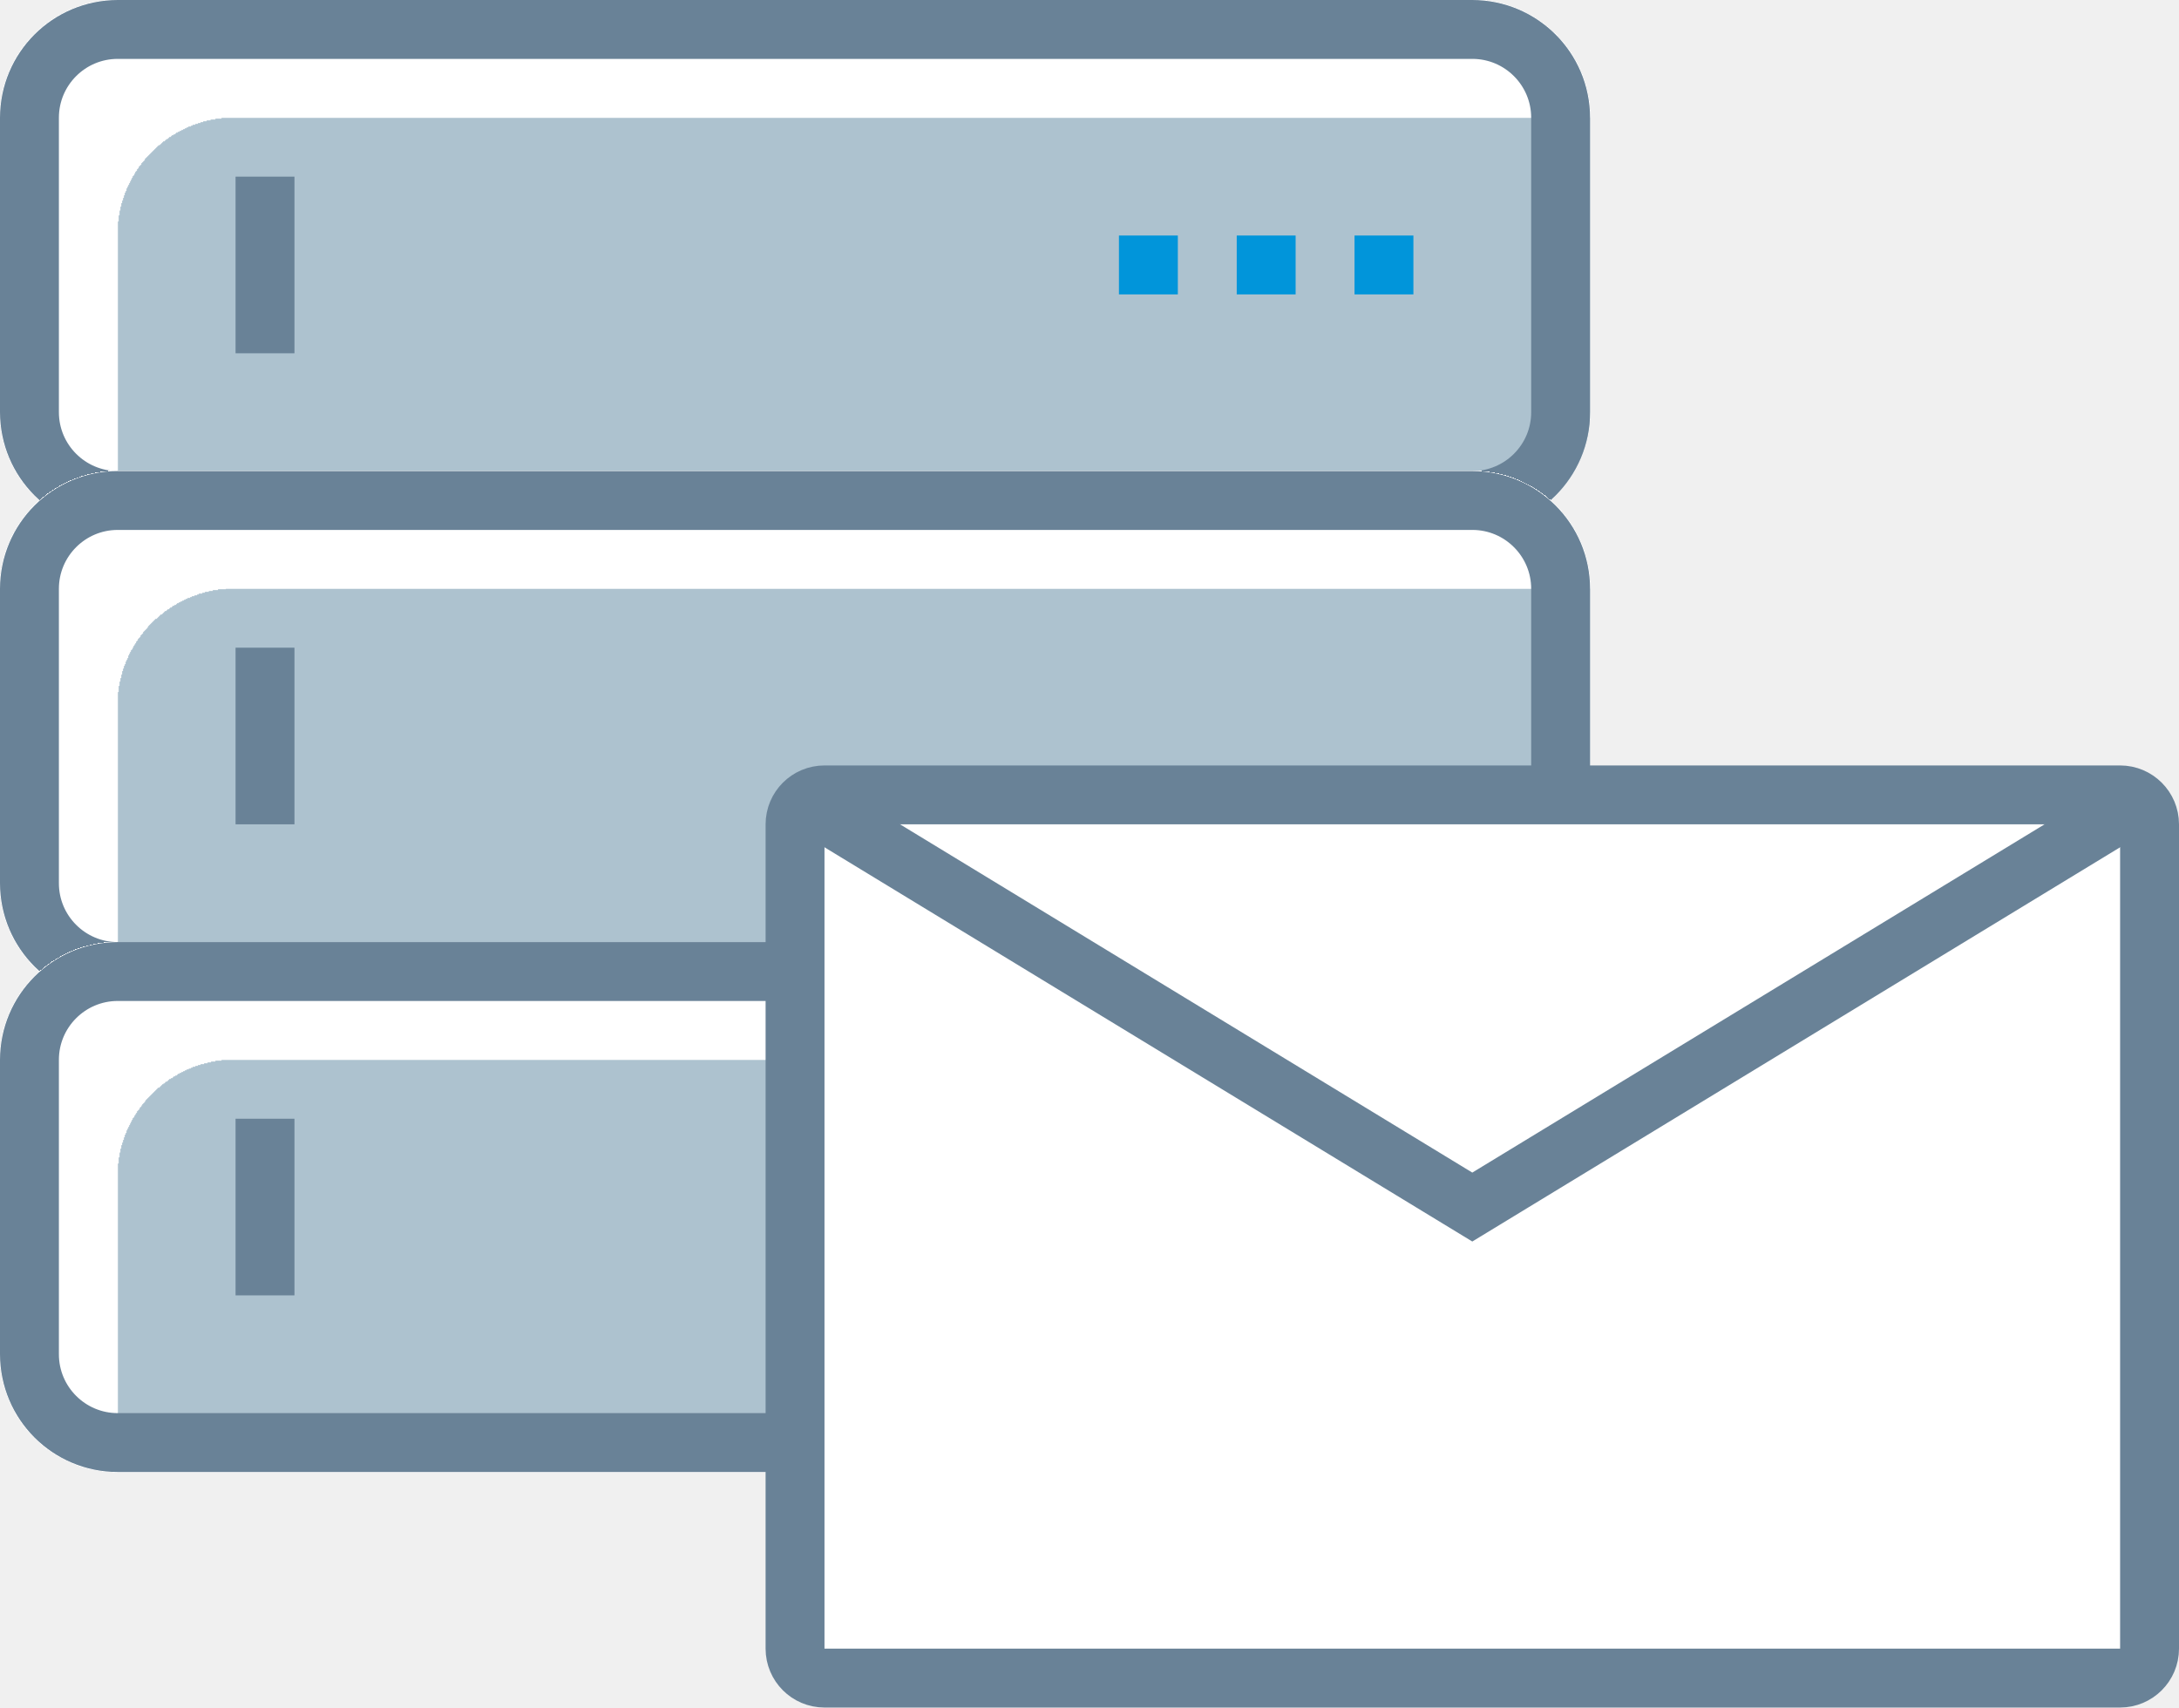
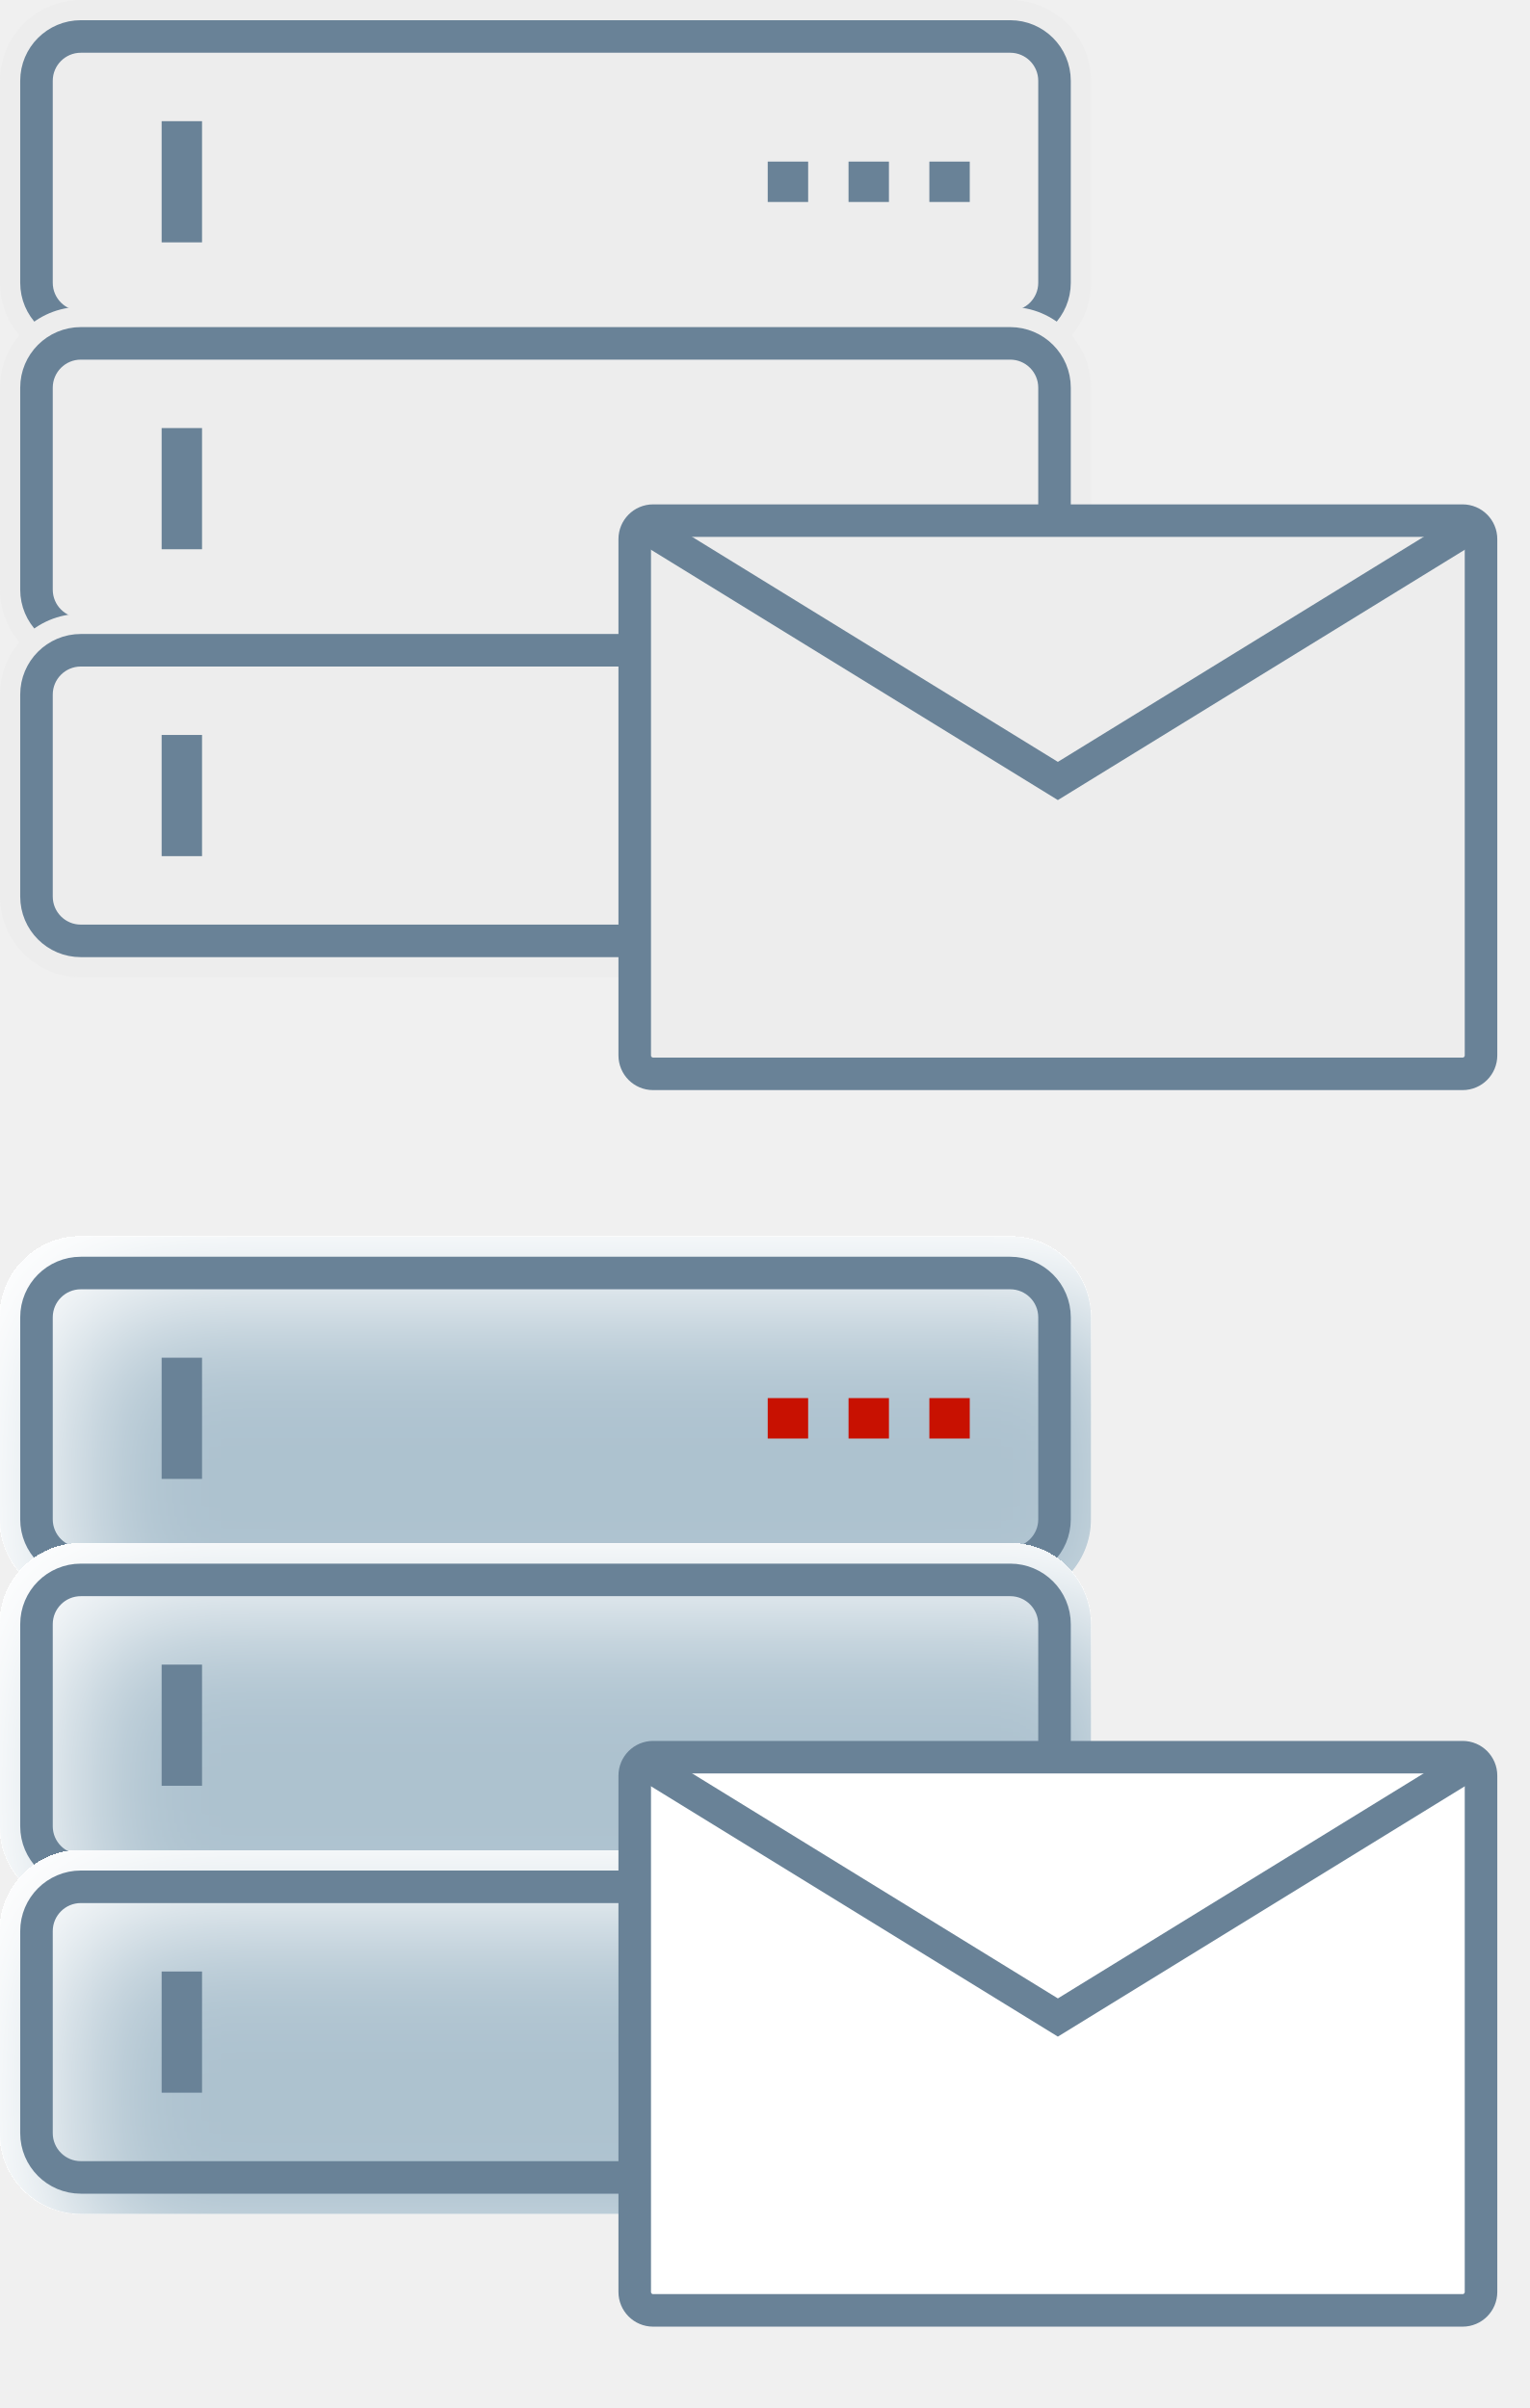
- <svg xmlns="http://www.w3.org/2000/svg" width="37" height="29" viewBox="0 0 37 29" fill="none">
-   <g filter="url(#filter0_i_687_230)">
-     <rect width="27" height="9" rx="2" fill="#ADC2CF" />
+ <svg xmlns="http://www.w3.org/2000/svg" width="47" height="74" viewBox="0 0 47 74" fill="none">
+   <g filter="url(#filter0_i_1214_218)">
+     <path d="M31.035 38H2.483C1.112 38 0 39.112 0 40.483V46.69C0 48.061 1.112 49.172 2.483 49.172H31.035C32.406 49.172 33.517 48.061 33.517 46.69V40.483C33.517 39.112 32.406 38 31.035 38Z" fill="#ADC2CF" />
  </g>
-   <rect x="0.5" y="0.5" width="26" height="8" rx="1.5" stroke="#698297" />
-   <g filter="url(#filter1_i_687_230)">
-     <rect y="8" width="27" height="9" rx="2" fill="#ADC2CF" />
+   <path d="M2.483 39.121H31.035C31.787 39.121 32.397 39.73 32.397 40.483V46.69C32.397 47.442 31.787 48.052 31.035 48.052H2.483C1.731 48.052 1.121 47.442 1.121 46.69V40.483C1.121 39.73 1.731 39.121 2.483 39.121Z" stroke="#698297" />
+   <g filter="url(#filter1_i_1214_218)">
+     <path d="M31.035 47.431H2.483C1.112 47.431 0 48.543 0 49.914V56.121C0 57.492 1.112 58.603 2.483 58.603H31.035C32.406 58.603 33.517 57.492 33.517 56.121V49.914C33.517 48.543 32.406 47.431 31.035 47.431Z" fill="#ADC2CF" />
  </g>
-   <rect x="0.5" y="8.5" width="26" height="8" rx="1.5" stroke="#698297" />
-   <g filter="url(#filter2_i_687_230)">
-     <rect y="16" width="27" height="9" rx="2" fill="#ADC2CF" />
+   <path d="M2.483 48.552H31.035C31.787 48.552 32.397 49.161 32.397 49.914V56.121C32.397 56.873 31.787 57.483 31.035 57.483H2.483C1.731 57.483 1.121 56.873 1.121 56.121V49.914C1.121 49.161 1.731 48.552 2.483 48.552Z" stroke="#698297" />
+   <g filter="url(#filter2_i_1214_218)">
+     <path d="M31.035 56.862H2.483C1.112 56.862 0 57.974 0 59.345V65.552C0 66.923 1.112 68.034 2.483 68.034H31.035C32.406 68.034 33.517 66.923 33.517 65.552V59.345C33.517 57.974 32.406 56.862 31.035 56.862Z" fill="#ADC2CF" />
  </g>
-   <rect x="0.5" y="16.5" width="26" height="8" rx="1.5" stroke="#698297" />
-   <rect x="4" y="3" width="1" height="3" fill="#698297" />
-   <rect x="4" y="11" width="1" height="3" fill="#698297" />
-   <rect x="4" y="19" width="1" height="3" fill="#698297" />
-   <rect x="23" y="4" width="1" height="1" fill="#0195DA" />
-   <rect x="21" y="4" width="1" height="1" fill="#0195DA" />
-   <rect x="19" y="4" width="1" height="1" fill="#0195DA" />
-   <rect x="13.5" y="13.5" width="23" height="15" rx="0.5" fill="white" stroke="#698297" />
-   <path d="M13.5 13.5L25 20.5L36.5 13.5" stroke="#698297" />
+   <path d="M2.483 57.983H31.035C31.787 57.983 32.397 58.593 32.397 59.345V65.552C32.397 66.304 31.787 66.914 31.035 66.914H2.483C1.731 66.914 1.121 66.304 1.121 65.552V59.345C1.121 58.593 1.731 57.983 2.483 57.983Z" stroke="#698297" />
+   <path d="M6.207 41.724H4.966V45.448H6.207V41.724Z" fill="#698297" />
+   <path d="M6.207 51.155H4.966V54.879H6.207V51.155Z" fill="#698297" />
+   <path d="M6.207 60.586H4.966V64.31H6.207V60.586Z" fill="#698297" />
+   <path d="M29.793 42.965H28.552V44.207H29.793V42.965Z" fill="#C81101" />
+   <path d="M27.31 42.965H26.069V44.207H27.31V42.965Z" fill="#C81101" />
+   <path d="M24.828 42.965H23.586V44.207H24.828V42.965Z" fill="#C81101" />
+   <path d="M44.935 54H20.065C19.753 54 19.5 54.254 19.5 54.567V70.433C19.5 70.746 19.753 71 20.065 71H44.935C45.247 71 45.5 70.746 45.5 70.433V54.567C45.5 54.254 45.247 54 44.935 54Z" fill="white" stroke="#698297" />
+   <path d="M19.5 54L32.5 62L45.5 54" stroke="#698297" />
+   <path d="M31.035 0H2.483C1.112 0 0 1.112 0 2.483V8.69C0 10.061 1.112 11.172 2.483 11.172H31.035C32.406 11.172 33.517 10.061 33.517 8.69V2.483C33.517 1.112 32.406 0 31.035 0Z" fill="#EDEDED" />
+   <path d="M2.483 1.121H31.035C31.787 1.121 32.397 1.731 32.397 2.483V8.69C32.397 9.442 31.787 10.052 31.035 10.052H2.483C1.731 10.052 1.121 9.442 1.121 8.69V2.483C1.121 1.731 1.731 1.121 2.483 1.121Z" stroke="#698297" />
+   <path d="M31.035 9.431H2.483C1.112 9.431 0 10.543 0 11.914V18.121C0 19.492 1.112 20.603 2.483 20.603H31.035C32.406 20.603 33.517 19.492 33.517 18.121V11.914C33.517 10.543 32.406 9.431 31.035 9.431Z" fill="#EDEDED" />
+   <path d="M2.483 10.552H31.035C31.787 10.552 32.397 11.162 32.397 11.914V18.121C32.397 18.873 31.787 19.483 31.035 19.483H2.483C1.731 19.483 1.121 18.873 1.121 18.121V11.914C1.121 11.162 1.731 10.552 2.483 10.552Z" stroke="#698297" />
+   <path d="M31.035 18.862H2.483C1.112 18.862 0 19.974 0 21.345V27.552C0 28.923 1.112 30.035 2.483 30.035H31.035C32.406 30.035 33.517 28.923 33.517 27.552V21.345C33.517 19.974 32.406 18.862 31.035 18.862Z" fill="#EDEDED" />
+   <path d="M2.483 19.983H31.035C31.787 19.983 32.397 20.593 32.397 21.345V27.552C32.397 28.304 31.787 28.914 31.035 28.914H2.483C1.731 28.914 1.121 28.304 1.121 27.552V21.345C1.121 20.593 1.731 19.983 2.483 19.983Z" stroke="#698297" />
+   <path d="M6.207 3.724H4.966V7.448H6.207V3.724Z" fill="#698297" />
+   <path d="M6.207 13.155H4.966V16.879H6.207V13.155Z" fill="#698297" />
+   <path d="M6.207 22.586H4.966V26.31H6.207V22.586Z" fill="#698297" />
+   <path d="M29.793 4.966H28.552V6.207H29.793V4.966Z" fill="#698297" />
+   <path d="M27.31 4.966H26.069V6.207H27.31V4.966Z" fill="#698297" />
+   <path d="M24.828 4.966H23.586V6.207H24.828V4.966Z" fill="#698297" />
+   <path d="M44.935 16H20.065C19.753 16 19.5 16.254 19.5 16.567V32.433C19.5 32.746 19.753 33 20.065 33H44.935C45.247 33 45.5 32.746 45.5 32.433V16.567C45.5 16.254 45.247 16 44.935 16Z" fill="#EDEDED" stroke="#698297" />
+   <path d="M19.5 16L32.5 24L45.5 16" stroke="#698297" />
  <defs>
-     <filter id="filter0_i_687_230" x="0" y="0" width="27" height="9" filterUnits="userSpaceOnUse" color-interpolation-filters="sRGB">
+     <filter id="filter0_i_1214_218" x="0" y="38" width="35.517" height="13.172" filterUnits="userSpaceOnUse" color-interpolation-filters="sRGB">
      <feFlood flood-opacity="0" result="BackgroundImageFix" />
      <feBlend mode="normal" in="SourceGraphic" in2="BackgroundImageFix" result="shape" />
      <feColorMatrix in="SourceAlpha" type="matrix" values="0 0 0 0 0 0 0 0 0 0 0 0 0 0 0 0 0 0 127 0" result="hardAlpha" />
      <feOffset dx="2" dy="2" />
+       <feGaussianBlur stdDeviation="2" />
      <feComposite in2="hardAlpha" operator="arithmetic" k2="-1" k3="1" />
      <feColorMatrix type="matrix" values="0 0 0 0 1 0 0 0 0 1 0 0 0 0 1 0 0 0 1 0" />
-       <feBlend mode="normal" in2="shape" result="effect1_innerShadow_687_230" />
+       <feBlend mode="normal" in2="shape" result="effect1_innerShadow_1214_218" />
    </filter>
-     <filter id="filter1_i_687_230" x="0" y="8" width="27" height="9" filterUnits="userSpaceOnUse" color-interpolation-filters="sRGB">
+     <filter id="filter1_i_1214_218" x="0" y="47.431" width="35.517" height="13.172" filterUnits="userSpaceOnUse" color-interpolation-filters="sRGB">
      <feFlood flood-opacity="0" result="BackgroundImageFix" />
      <feBlend mode="normal" in="SourceGraphic" in2="BackgroundImageFix" result="shape" />
      <feColorMatrix in="SourceAlpha" type="matrix" values="0 0 0 0 0 0 0 0 0 0 0 0 0 0 0 0 0 0 127 0" result="hardAlpha" />
      <feOffset dx="2" dy="2" />
+       <feGaussianBlur stdDeviation="2" />
      <feComposite in2="hardAlpha" operator="arithmetic" k2="-1" k3="1" />
      <feColorMatrix type="matrix" values="0 0 0 0 1 0 0 0 0 1 0 0 0 0 1 0 0 0 1 0" />
-       <feBlend mode="normal" in2="shape" result="effect1_innerShadow_687_230" />
+       <feBlend mode="normal" in2="shape" result="effect1_innerShadow_1214_218" />
    </filter>
-     <filter id="filter2_i_687_230" x="0" y="16" width="27" height="9" filterUnits="userSpaceOnUse" color-interpolation-filters="sRGB">
+     <filter id="filter2_i_1214_218" x="0" y="56.862" width="35.517" height="13.172" filterUnits="userSpaceOnUse" color-interpolation-filters="sRGB">
      <feFlood flood-opacity="0" result="BackgroundImageFix" />
      <feBlend mode="normal" in="SourceGraphic" in2="BackgroundImageFix" result="shape" />
      <feColorMatrix in="SourceAlpha" type="matrix" values="0 0 0 0 0 0 0 0 0 0 0 0 0 0 0 0 0 0 127 0" result="hardAlpha" />
      <feOffset dx="2" dy="2" />
+       <feGaussianBlur stdDeviation="2" />
      <feComposite in2="hardAlpha" operator="arithmetic" k2="-1" k3="1" />
      <feColorMatrix type="matrix" values="0 0 0 0 1 0 0 0 0 1 0 0 0 0 1 0 0 0 1 0" />
-       <feBlend mode="normal" in2="shape" result="effect1_innerShadow_687_230" />
+       <feBlend mode="normal" in2="shape" result="effect1_innerShadow_1214_218" />
    </filter>
  </defs>
</svg>
